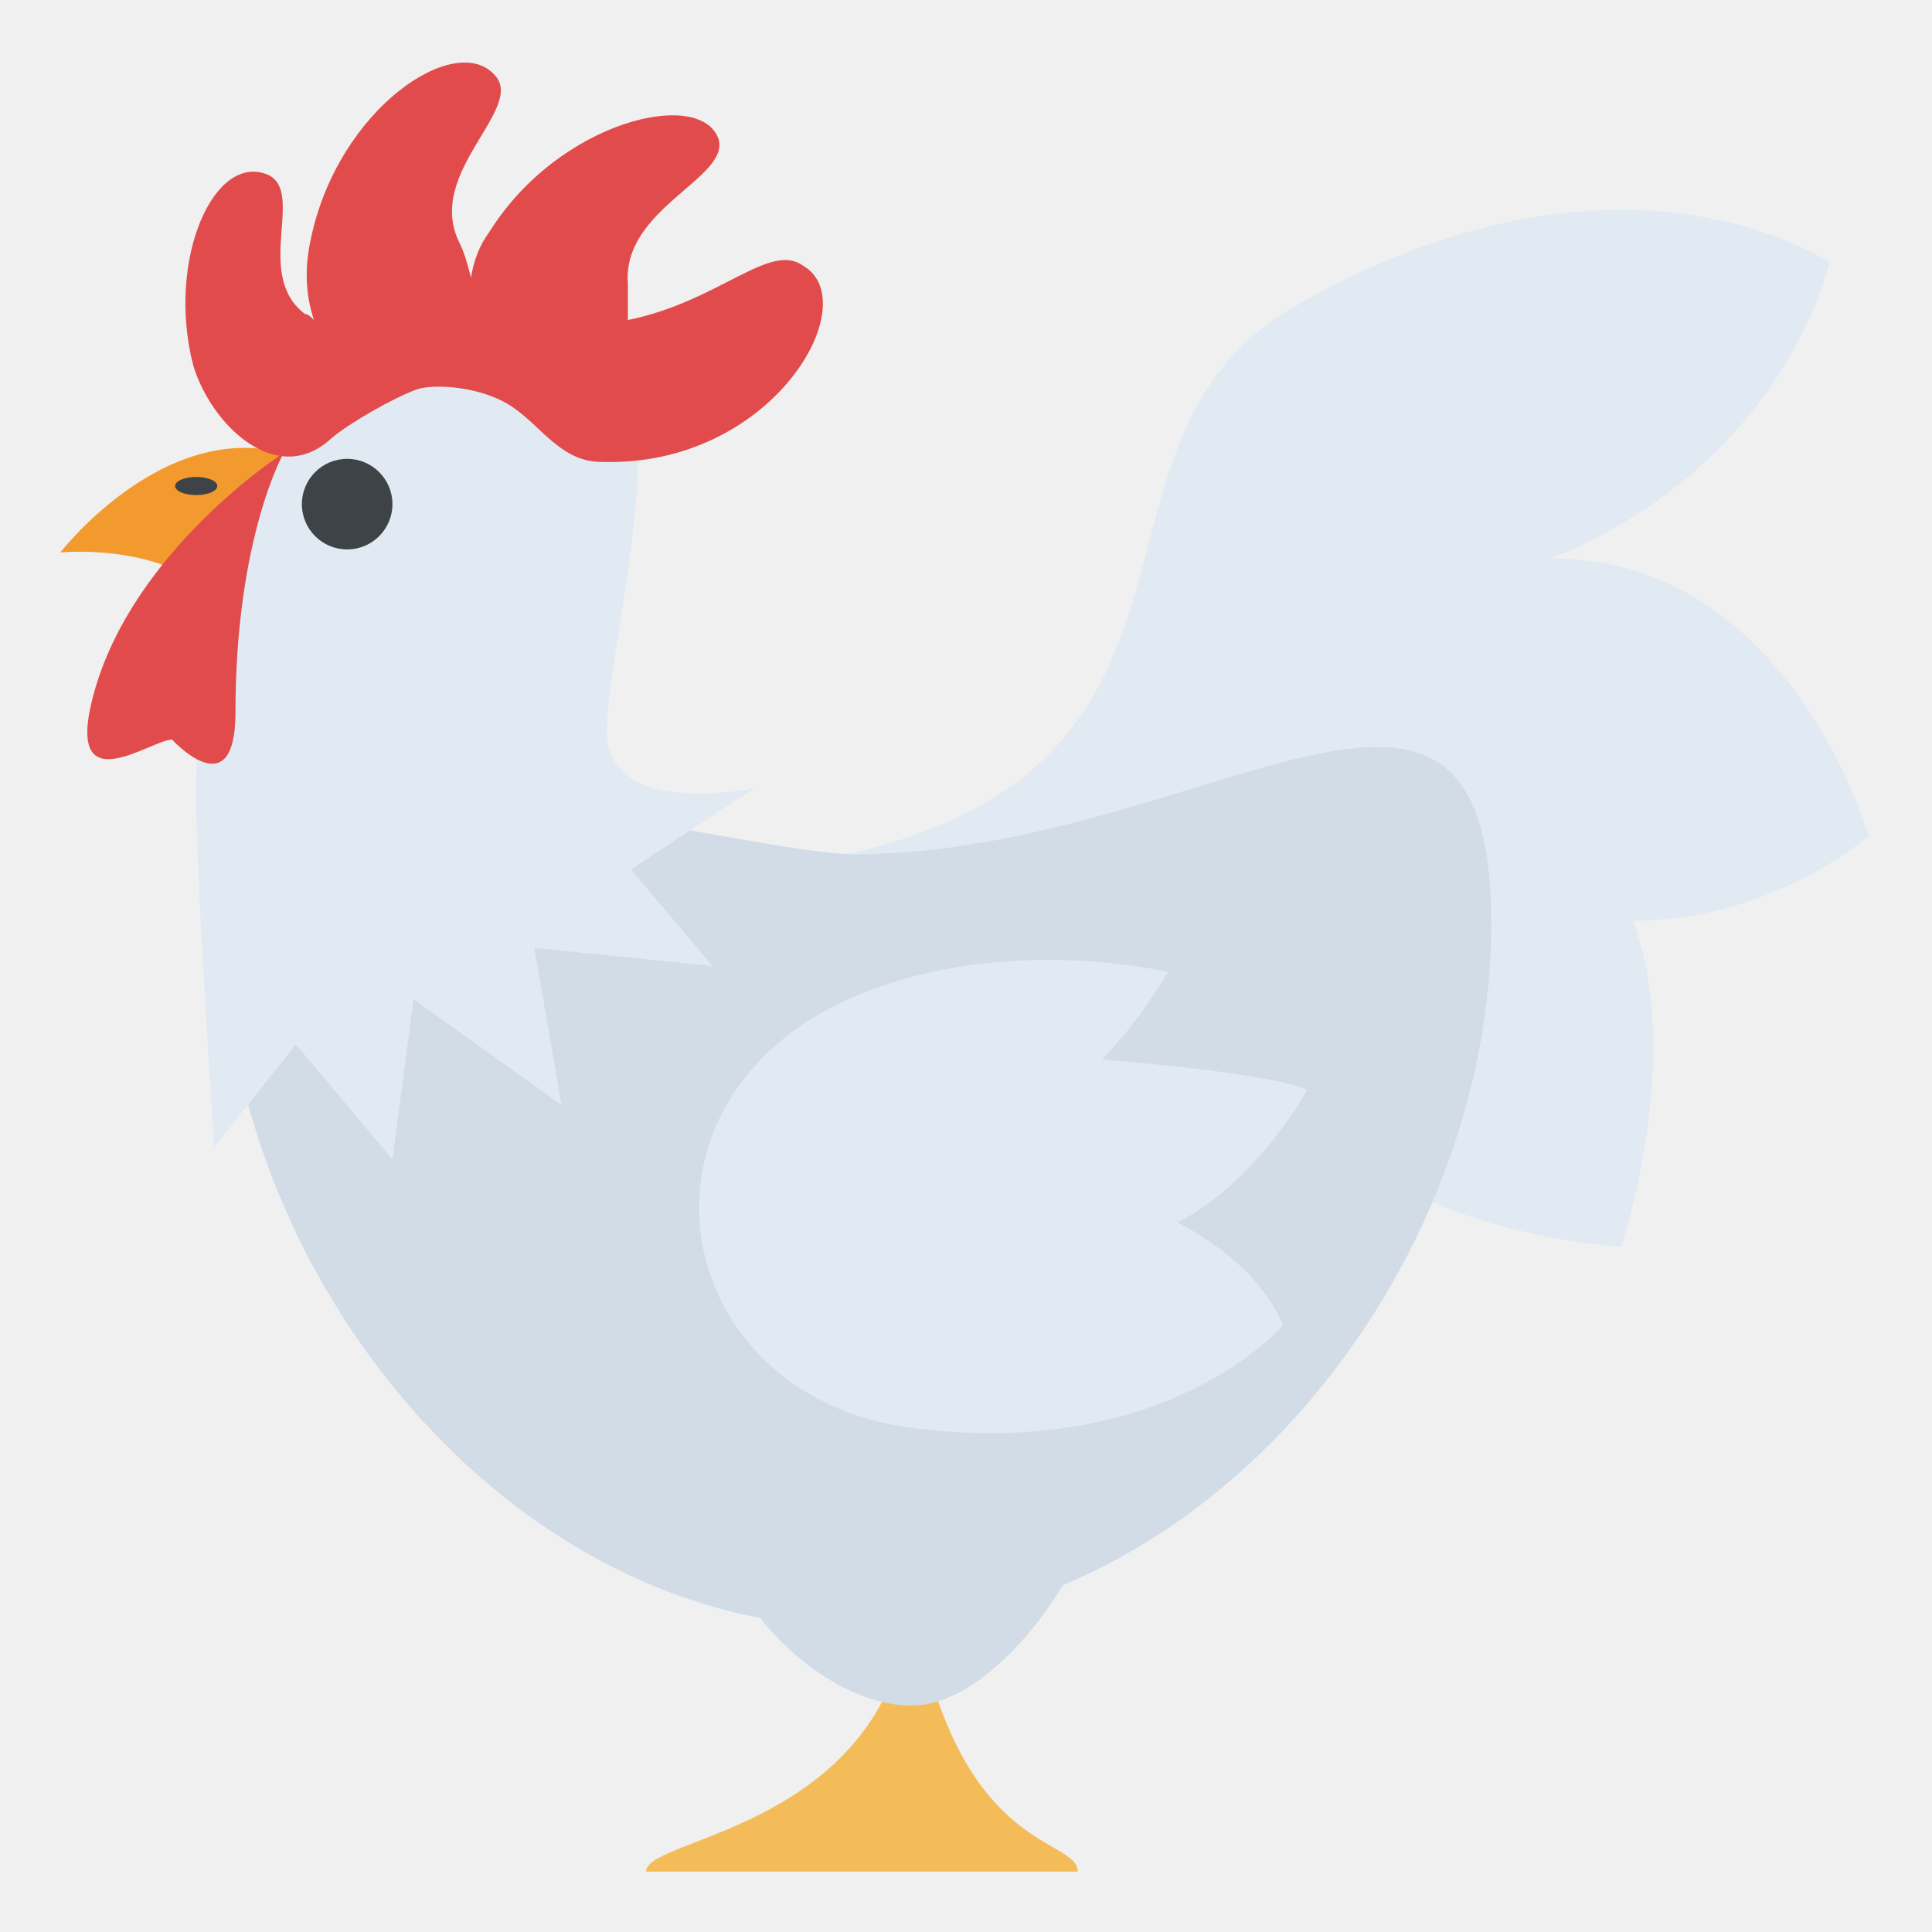
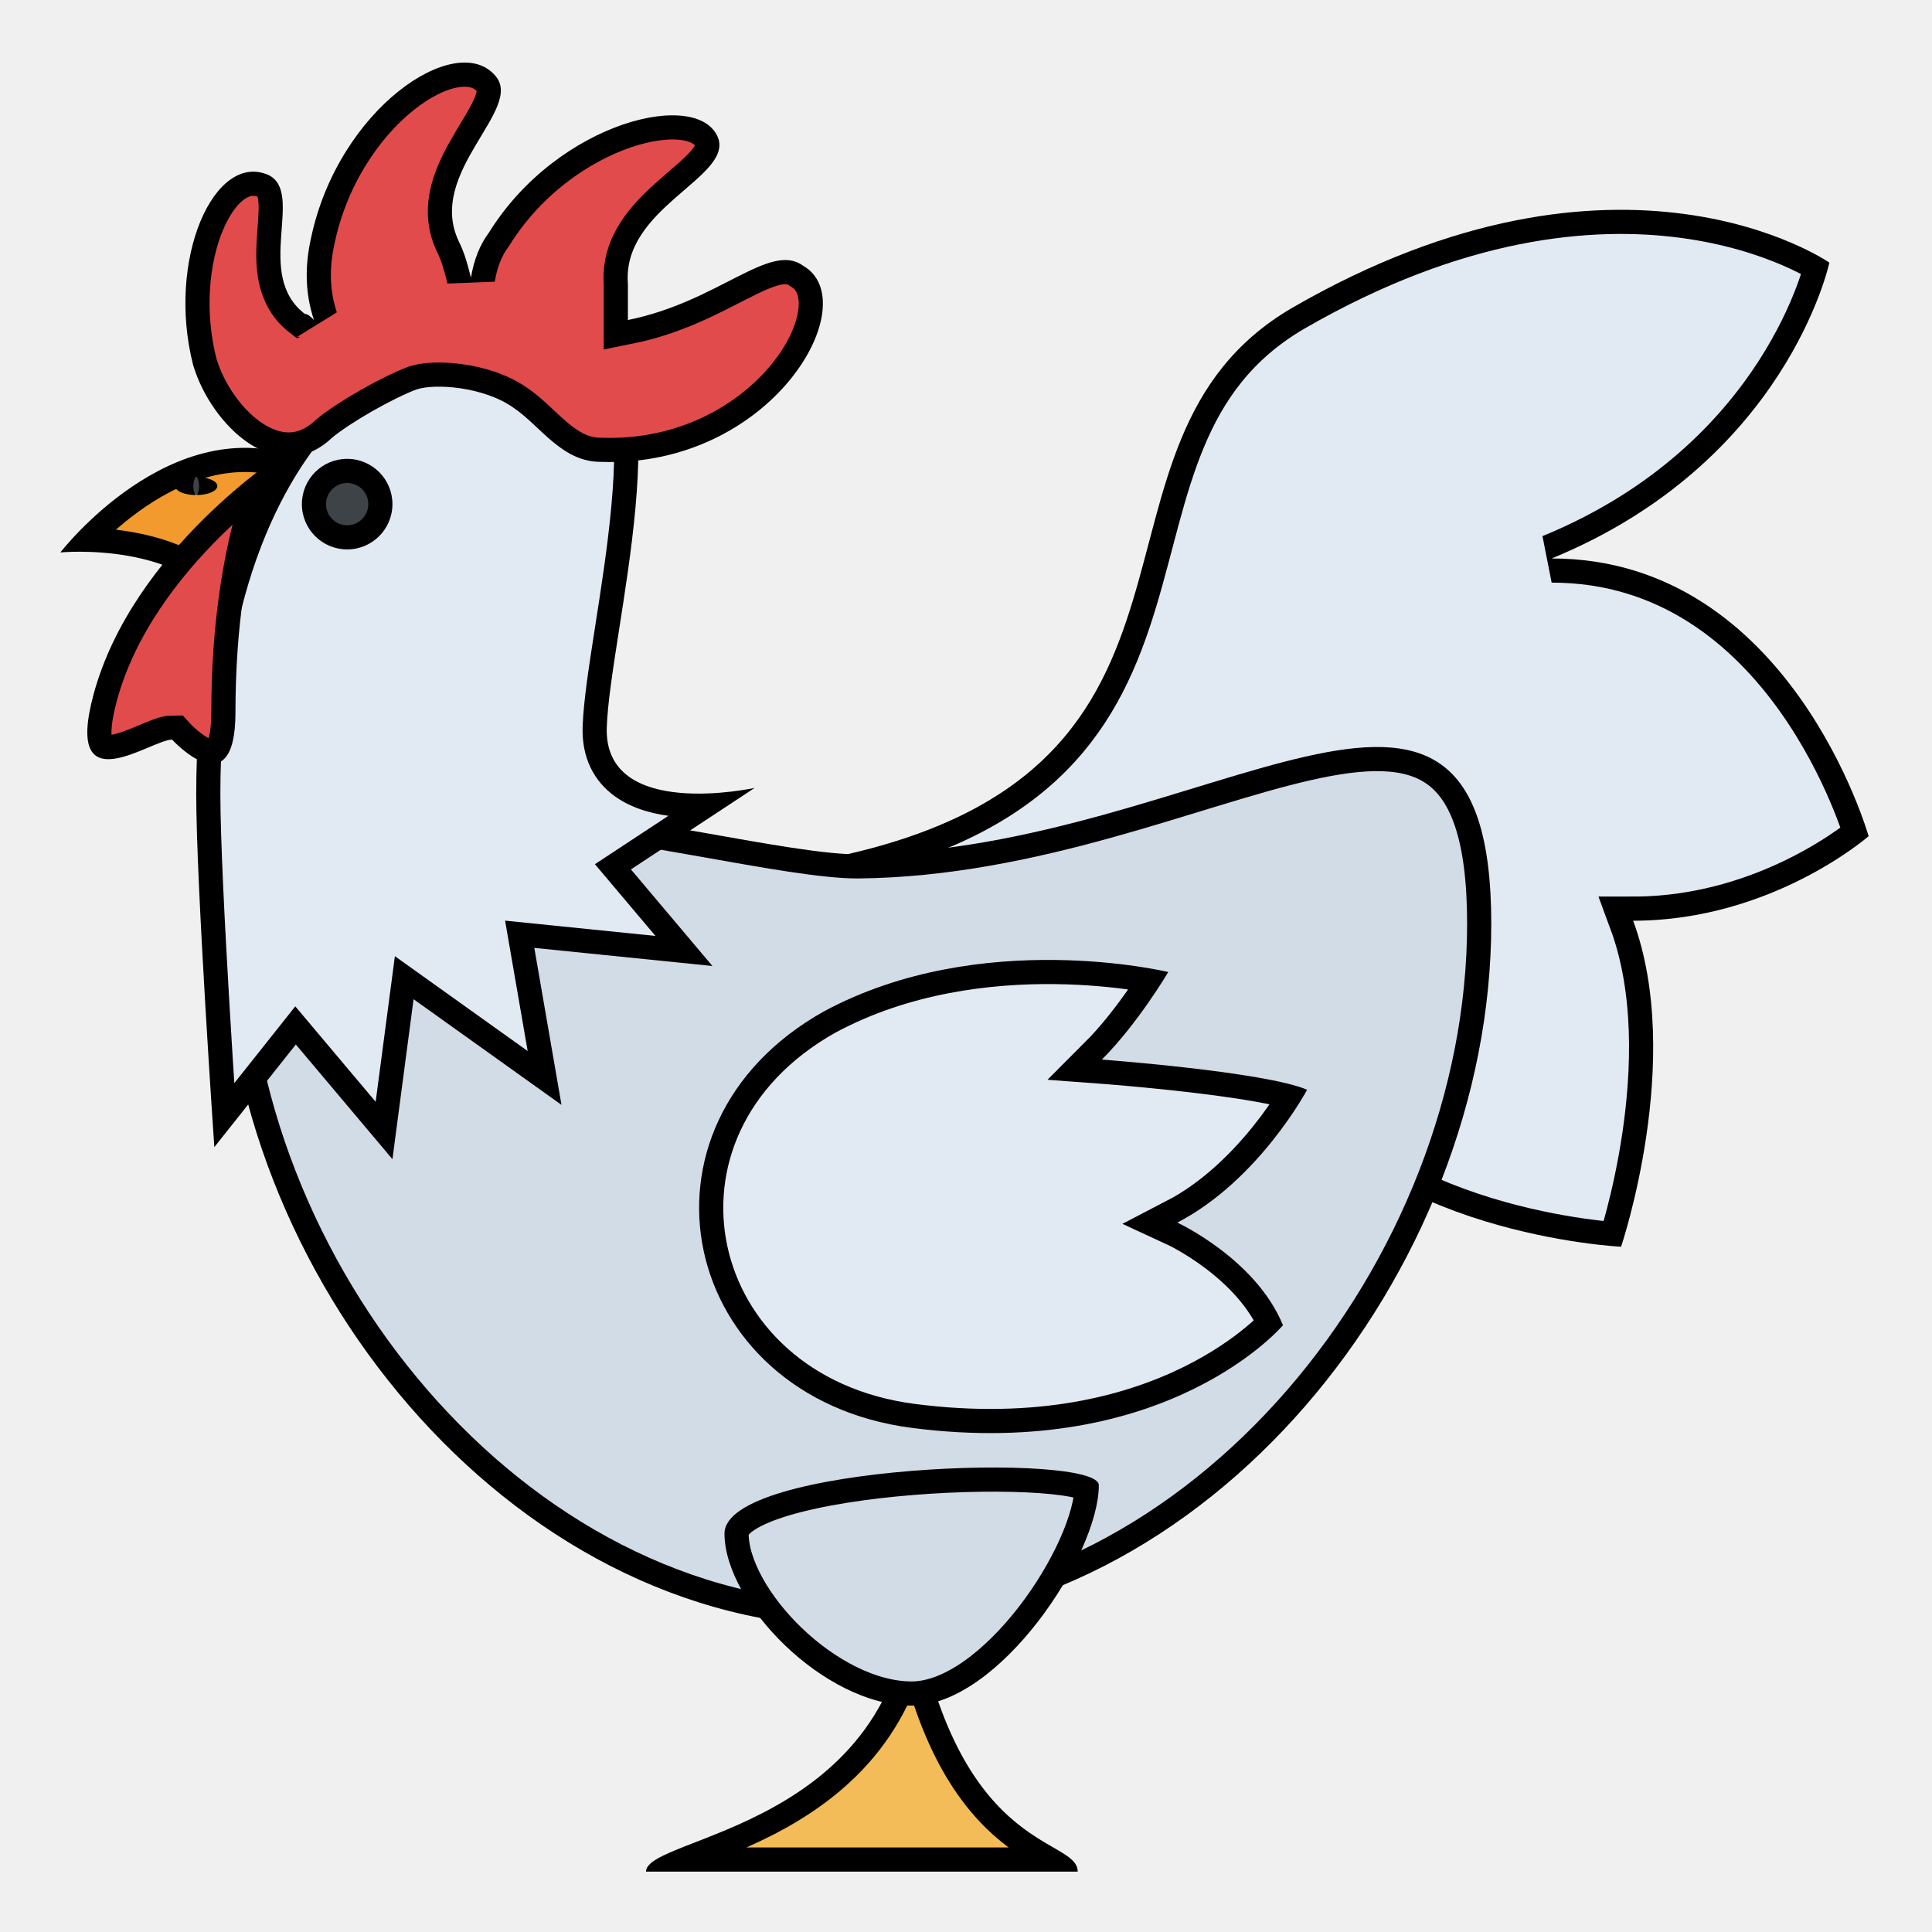
- <svg xmlns="http://www.w3.org/2000/svg" width="800px" height="800px" viewBox="0 0 64 64" aria-hidden="true" role="img" class="iconify iconify--emojione" preserveAspectRatio="xMidYMid meet">
-   <path d="M7.6 20.4c1.8 2.9 3.8 3.3 5.2 1.6c2.2-2.6-.2-5.9-2.8-6.8c-4.3-1.7-8 3.1-8 3.1s4.1-.4 5.6 2.1" fill="#f29a2e">
- 
- </path>
-   <path d="M42.8 10.2c-7.7 4.5-1.3 15.3-15.2 18.2l14.8 7.3c3 5.2 11.3 5.6 11.3 5.6s2.1-6.2.4-10.8c4.6 0 7.8-2.8 7.8-2.8s-2.6-9.2-10.5-9.2c7.8-3.2 9.2-9.8 9.2-9.8s-6.9-4.8-17.8 1.5" fill="#e1eaf2">
- 
- </path>
-   <path d="M35.7 62H21.4c0-1.2 8.4-1.4 8.8-9.4c1.3 8.9 5.5 8.2 5.5 9.4" fill="#f4bc58">
- 
- </path>
-   <g fill="#d1dce6">
-     <path d="M49.4 30.6c0 11.5-9.4 23.3-21 23.3s-21-11.8-21-23.3c0-7.7 16.6-2.3 21-2.3c11.6-.1 21-9.3 21 2.3">
- 
- </path>
-     <path d="M36.4 49.2c0 2.3-3.3 7.3-6.2 7.3c-2.9 0-6.2-3.4-6.2-5.7c0-2.3 12.4-2.7 12.4-1.6">
- 
- </path>
-   </g>
-   <path d="M6.5 26.3c0 3 .6 11.7.6 11.7l2.7-3.4l3.2 3.8l.7-5.3l4.9 3.5l-.9-5.2l5.9.6l-2.7-3.2l4.1-2.7s-5 1.1-4.9-2c.1-3.1 2.6-11.9-.5-13.2c-5.7-2.1-13.1 2.7-13.1 15.4" fill="#e1eaf2">
- 
- </path>
-   <g fill="#3e4347">
-     <ellipse cx="6.5" cy="16.1" rx=".7" ry=".3">
- 
- </ellipse>
-     <circle cx="11.5" cy="16.7" r="1.5">
- 
- </circle>
-   </g>
-   <g fill="#e24b4b">
-     <path d="M7.8 23.6c0 3.2-2.1.9-2.1.9c-.7 0-3.6 2.2-2.6-1.5c1.3-4.8 6.3-8 6.3-8s-1.6 2.8-1.6 8.6">
- 
- </path>
-     <path d="M20.8 10.6V9.4c-.2-2.5 3.4-3.5 3-4.8c-.6-1.7-5.3-.6-7.6 3.1c-.3.4-.5.9-.6 1.5c-.1-.4-.2-.8-.4-1.2c-1.1-2.3 2.2-4.4 1.2-5.5c-1.3-1.5-5.2 1.1-6.1 5.4c-.2.9-.2 1.8.1 2.7c-.1-.1-.2-.2-.3-.2c-1.7-1.3 0-4-1.2-4.6c-1.8-.8-3.4 2.8-2.5 6.3c.6 2 2.8 4.1 4.6 2.4c.6-.5 2-1.3 2.8-1.6c.6-.2 2.2-.1 3.2.6c.9.6 1.6 1.8 2.9 1.8c5.7.2 8.8-5.3 6.7-6.5c-1.1-.8-2.8 1.2-5.8 1.8">
- 
- </path>
-   </g>
-   <path d="M42.5 43.9c-.9-2.2-3.5-3.4-3.5-3.4c2.7-1.4 4.3-4.4 4.3-4.4c-1.4-.6-6.8-1-6.8-1c1.2-1.2 2.2-2.9 2.2-2.9s-6.2-1.5-11.4 1.3c-6.8 3.8-4.8 12.8 2.9 13.8c8.5 1.1 12.3-3.4 12.3-3.4" fill="#e1eaf2">
- 
- </path>
+ <svg xmlns="http://www.w3.org/2000/svg" width="800" height="800" viewBox="0 0 800 800" fill="none">
+   <mask id="path-1-inside-1_447_2137" fill="white">
+     <path d="M95 255C117.5 291.25 142.5 296.25 160 275C187.5 242.5 157.5 201.25 125 190C71.25 168.75 25 228.75 25 228.75C25 228.75 76.25 223.75 95 255Z" />
+   </mask>
+   <path d="M95 255C117.5 291.25 142.5 296.25 160 275C187.5 242.5 157.5 201.25 125 190C71.25 168.75 25 228.75 25 228.75C25 228.75 76.25 223.75 95 255Z" fill="#F29A2E" stroke="black" stroke-width="20" mask="url(#path-1-inside-1_447_2137)" />
+   <mask id="path-2-inside-2_447_2137" fill="white">
+     <path d="M535 127.5C438.75 183.75 518.75 318.75 345 355L530 446.25C567.5 511.25 671.25 516.25 671.25 516.25C671.25 516.25 697.5 438.75 676.25 381.25C733.75 381.25 773.75 346.25 773.75 346.25C773.75 346.25 741.25 231.25 642.5 231.25C740 191.25 757.5 108.75 757.5 108.75C757.5 108.75 671.25 48.749 535 127.5Z" />
+   </mask>
+   <path d="M535 127.5C438.75 183.75 518.75 318.75 345 355L530 446.25C567.5 511.25 671.25 516.25 671.25 516.25C671.25 516.25 697.5 438.75 676.25 381.25C733.75 381.25 773.75 346.25 773.75 346.25C773.75 346.25 741.25 231.25 642.5 231.25C740 191.25 757.5 108.75 757.5 108.75C757.5 108.75 671.25 48.749 535 127.5Z" fill="#E1EAF2" stroke="black" stroke-width="20" mask="url(#path-2-inside-2_447_2137)" />
+   <mask id="path-3-inside-3_447_2137" fill="white">
+     <path d="M446.25 775H267.5C267.5 760 372.5 757.5 377.5 657.5C393.75 768.75 446.25 760 446.25 775Z" />
+   </mask>
+   <path d="M446.25 775H267.5C267.5 760 372.5 757.5 377.5 657.5C393.75 768.75 446.25 760 446.25 775Z" fill="#F4BC58" stroke="black" stroke-width="20" mask="url(#path-3-inside-3_447_2137)" />
+   <mask id="path-4-inside-4_447_2137" fill="white">
+     <path d="M617.5 382.5C617.5 526.25 500 673.75 355 673.75C210 673.75 92.5 526.25 92.5 382.5C92.5 286.25 300 353.75 355 353.75C500 352.5 617.5 237.5 617.5 382.5Z" />
+   </mask>
+   <path d="M617.5 382.5C617.5 526.25 500 673.75 355 673.75C210 673.75 92.5 526.25 92.5 382.5C92.5 286.25 300 353.75 355 353.75C500 352.5 617.5 237.5 617.5 382.5Z" fill="#D1DCE6" stroke="black" stroke-width="20" mask="url(#path-4-inside-4_447_2137)" />
+   <mask id="path-5-inside-5_447_2137" fill="white">
+     <path d="M455 615C455 643.75 413.75 706.249 377.5 706.249C341.25 706.249 300 663.749 300 634.999C300 606.249 455 601.25 455 615Z" />
+   </mask>
+   <path d="M455 615C455 643.75 413.75 706.249 377.5 706.249C341.25 706.249 300 663.749 300 634.999C300 606.249 455 601.25 455 615Z" fill="#D1DCE6" stroke="black" stroke-width="20" mask="url(#path-5-inside-5_447_2137)" />
+   <mask id="path-6-inside-6_447_2137" fill="white">
+     <path d="M81.25 328.75C81.25 366.25 88.75 475 88.75 475L122.5 432.5L162.5 480L171.25 413.75L232.5 457.5L221.25 392.5L295 400L261.25 360L312.5 326.25C312.5 326.25 250 340 251.25 301.25C252.5 262.5 283.75 152.5 245 136.25C173.75 110 81.25 170 81.25 328.75Z" />
+   </mask>
+   <path d="M81.25 328.75C81.25 366.25 88.75 475 88.75 475L122.5 432.5L162.5 480L171.25 413.75L232.5 457.5L221.25 392.5L295 400L261.25 360L312.5 326.25C312.5 326.25 250 340 251.25 301.25C252.5 262.5 283.75 152.5 245 136.25C173.75 110 81.25 170 81.25 328.75Z" fill="#E1EAF2" stroke="black" stroke-width="20" mask="url(#path-6-inside-6_447_2137)" />
+   <mask id="path-7-inside-7_447_2137" fill="white">
+     <path d="M81.25 205C86.082 205 90 203.321 90 201.25C90 199.179 86.082 197.5 81.25 197.5C76.418 197.5 72.5 199.179 72.5 201.25C72.5 203.321 76.418 205 81.25 205Z" />
+   </mask>
+   <path d="M81.25 205C86.082 205 90 203.321 90 201.25C90 199.179 86.082 197.5 81.25 197.5C76.418 197.5 72.5 199.179 72.5 201.25C72.5 203.321 76.418 205 81.25 205Z" fill="#3E4347" stroke="black" stroke-width="20" mask="url(#path-7-inside-7_447_2137)" />
+   <mask id="path-8-inside-8_447_2137" fill="white">
+     <path d="M143.75 227.5C154.105 227.5 162.5 219.105 162.5 208.75C162.5 198.395 154.105 190 143.75 190C133.395 190 125 198.395 125 208.75C125 219.105 133.395 227.5 143.75 227.5Z" />
+   </mask>
+   <path d="M143.75 227.5C154.105 227.5 162.5 219.105 162.5 208.75C162.5 198.395 154.105 190 143.75 190C133.395 190 125 198.395 125 208.75C125 219.105 133.395 227.5 143.75 227.5Z" fill="#3E4347" stroke="black" stroke-width="20" mask="url(#path-8-inside-8_447_2137)" />
+   <mask id="path-9-inside-9_447_2137" fill="white">
+     <path d="M97.5 295C97.5 335 71.25 306.25 71.25 306.25C62.5 306.25 26.25 333.75 38.75 287.5C55 227.5 117.5 187.5 117.5 187.5C117.5 187.5 97.5 222.5 97.5 295Z" />
+   </mask>
+   <path d="M97.5 295C97.5 335 71.25 306.25 71.25 306.25C62.5 306.25 26.25 333.75 38.75 287.5C55 227.5 117.5 187.5 117.5 187.5C117.5 187.5 97.5 222.5 97.5 295Z" fill="#E24B4B" stroke="black" stroke-width="20" mask="url(#path-9-inside-9_447_2137)" />
+   <mask id="path-10-inside-10_447_2137" fill="white">
+     <path d="M260 132.5V117.5C257.5 86.25 302.5 73.75 297.5 57.5C290 36.25 231.25 50 202.5 96.25C198.75 101.25 196.25 107.5 195 115C193.75 110 192.5 105 190 100C176.25 71.25 217.5 45 205 31.25C188.75 12.5 140 45 128.75 98.75C126.25 110 126.25 121.25 130 132.5C128.75 131.25 127.5 130 126.25 130C105 113.75 126.25 80 111.25 72.5C88.75 62.5 68.75 107.5 80 151.25C87.5 176.25 115 202.5 137.5 181.25C145 175 162.5 165 172.5 161.25C180 158.75 200 160 212.5 168.75C223.75 176.25 232.5 191.25 248.75 191.25C320 193.75 358.75 125 332.5 110C318.75 100 297.5 125 260 132.5Z" />
+   </mask>
+   <path d="M260 132.5V117.5C257.5 86.25 302.5 73.75 297.5 57.5C290 36.25 231.25 50 202.5 96.25C198.75 101.25 196.25 107.5 195 115C193.75 110 192.5 105 190 100C176.25 71.25 217.5 45 205 31.25C188.75 12.5 140 45 128.75 98.75C126.25 110 126.25 121.25 130 132.5C128.75 131.25 127.5 130 126.25 130C105 113.75 126.25 80 111.25 72.5C88.75 62.5 68.75 107.5 80 151.25C87.5 176.25 115 202.5 137.5 181.25C145 175 162.5 165 172.5 161.25C180 158.75 200 160 212.5 168.75C223.75 176.25 232.5 191.25 248.75 191.25C320 193.75 358.75 125 332.5 110C318.75 100 297.5 125 260 132.5Z" fill="#E24B4B" stroke="black" stroke-width="20" mask="url(#path-10-inside-10_447_2137)" />
+   <mask id="path-11-inside-11_447_2137" fill="white">
+     <path d="M531.25 548.75C520 521.25 487.5 506.25 487.5 506.25C521.25 488.75 541.25 451.25 541.25 451.25C523.75 443.75 456.25 438.75 456.25 438.75C471.25 423.75 483.75 402.5 483.75 402.5C483.75 402.5 406.25 383.75 341.25 418.75C256.25 466.25 281.25 578.75 377.5 591.25C483.75 605 531.25 548.75 531.25 548.75Z" />
+   </mask>
+   <path d="M531.25 548.75C520 521.25 487.5 506.25 487.5 506.25C521.25 488.75 541.25 451.25 541.25 451.25C523.75 443.75 456.25 438.75 456.25 438.75C471.25 423.75 483.75 402.5 483.75 402.5C483.75 402.5 406.25 383.75 341.25 418.75C256.25 466.25 281.25 578.75 377.5 591.25C483.75 605 531.25 548.75 531.25 548.75Z" fill="#E1EAF2" stroke="black" stroke-width="20" mask="url(#path-11-inside-11_447_2137)" />
</svg>
